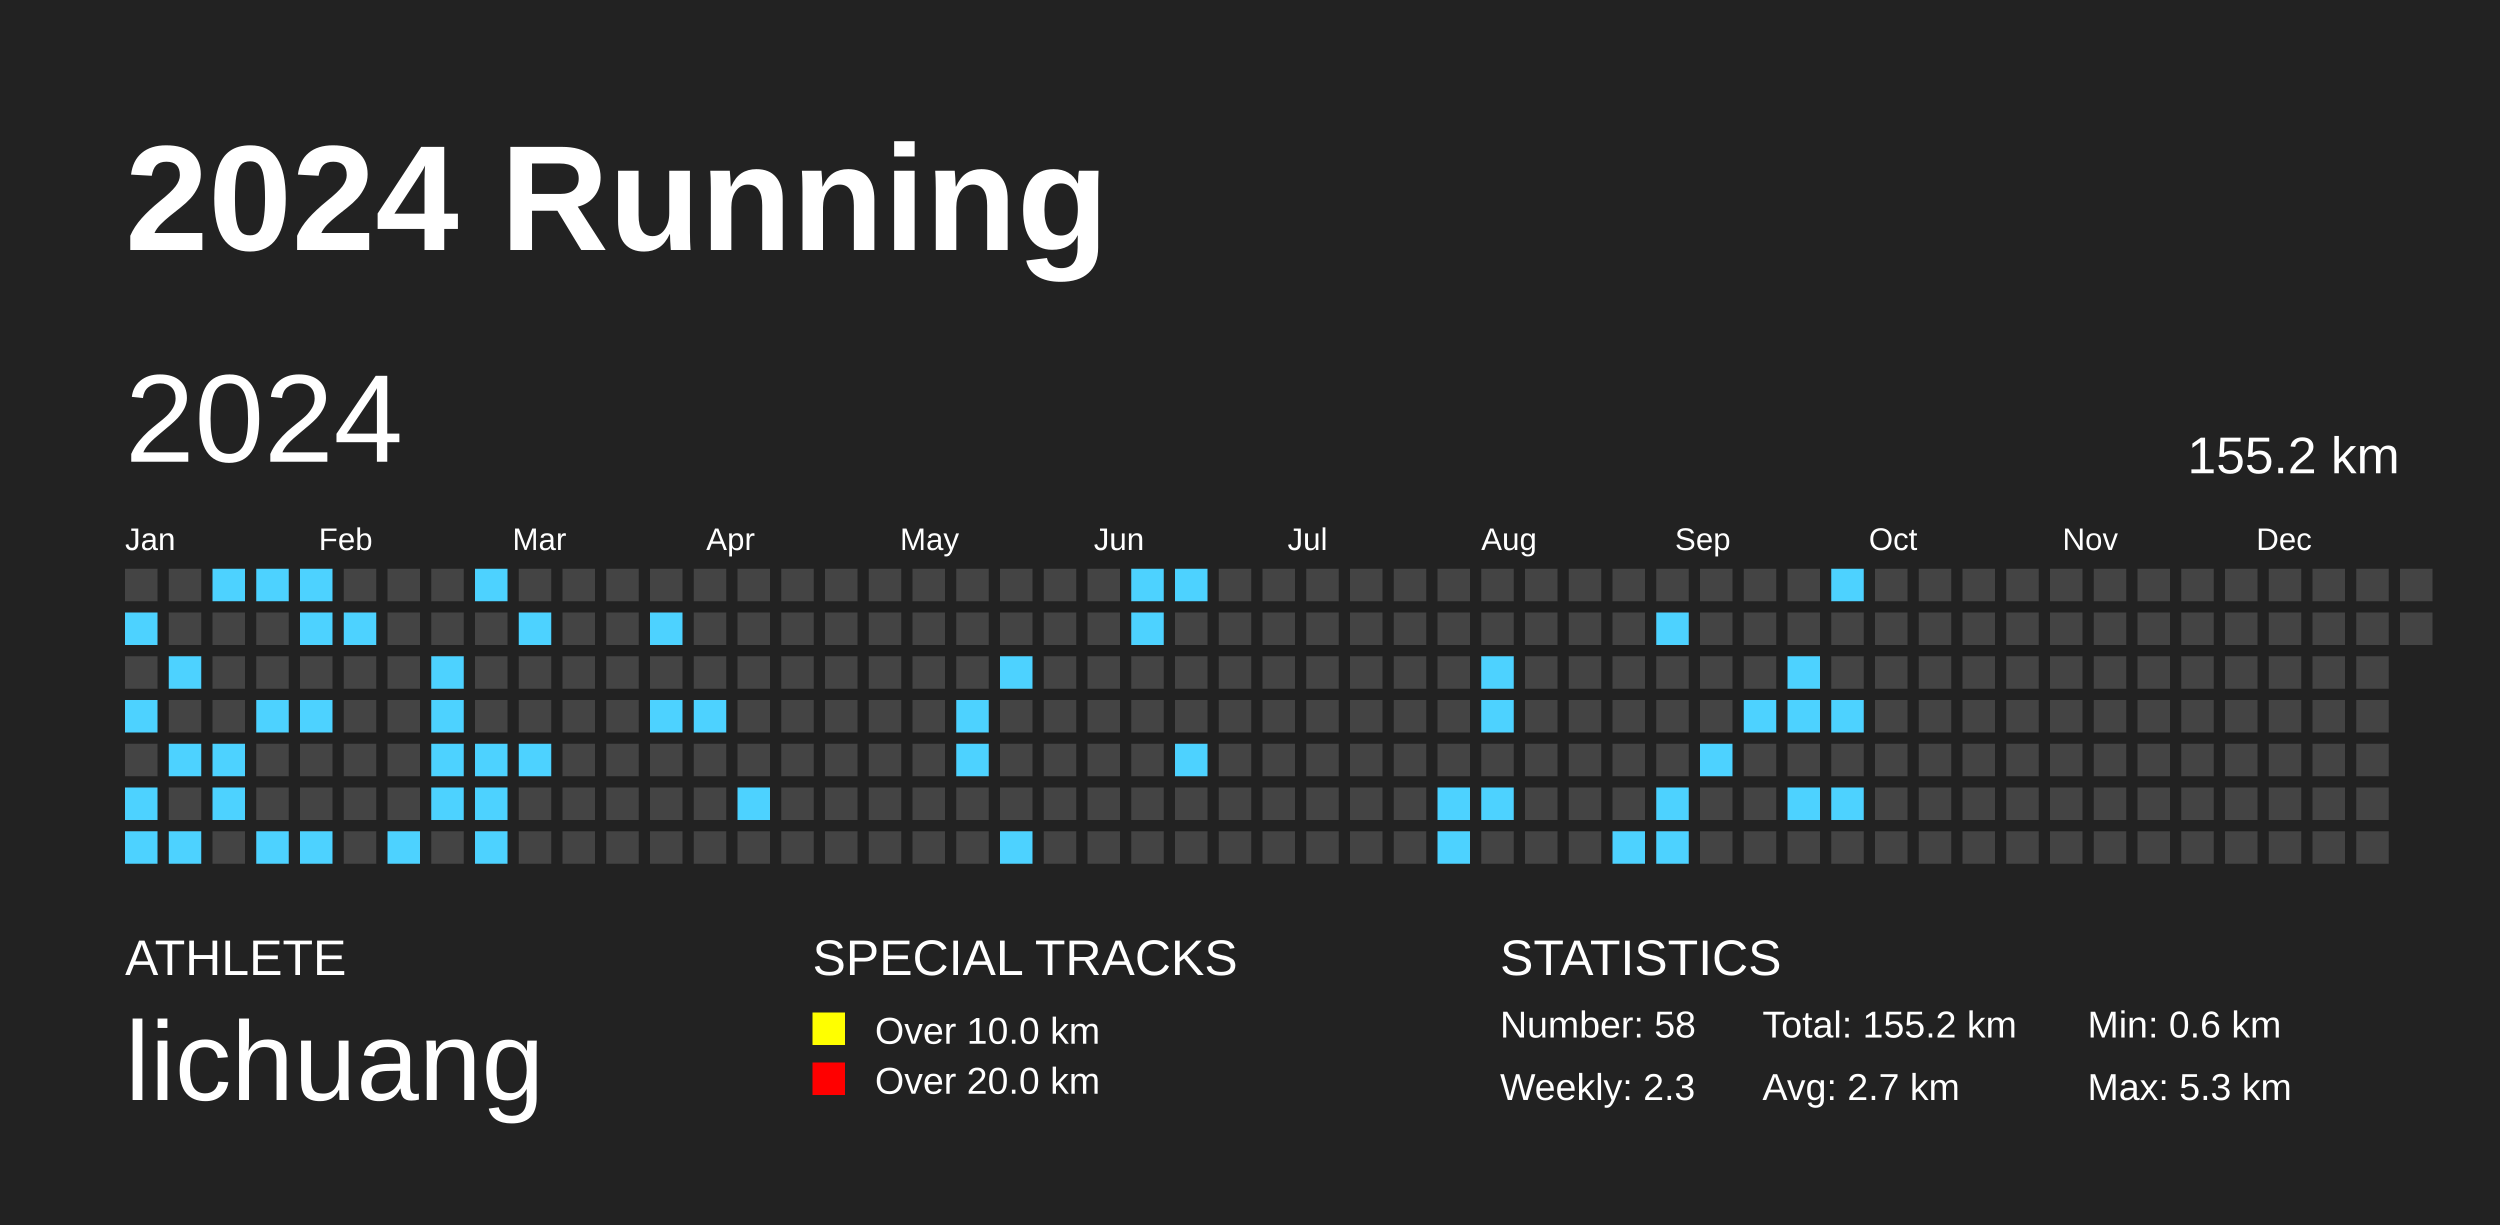
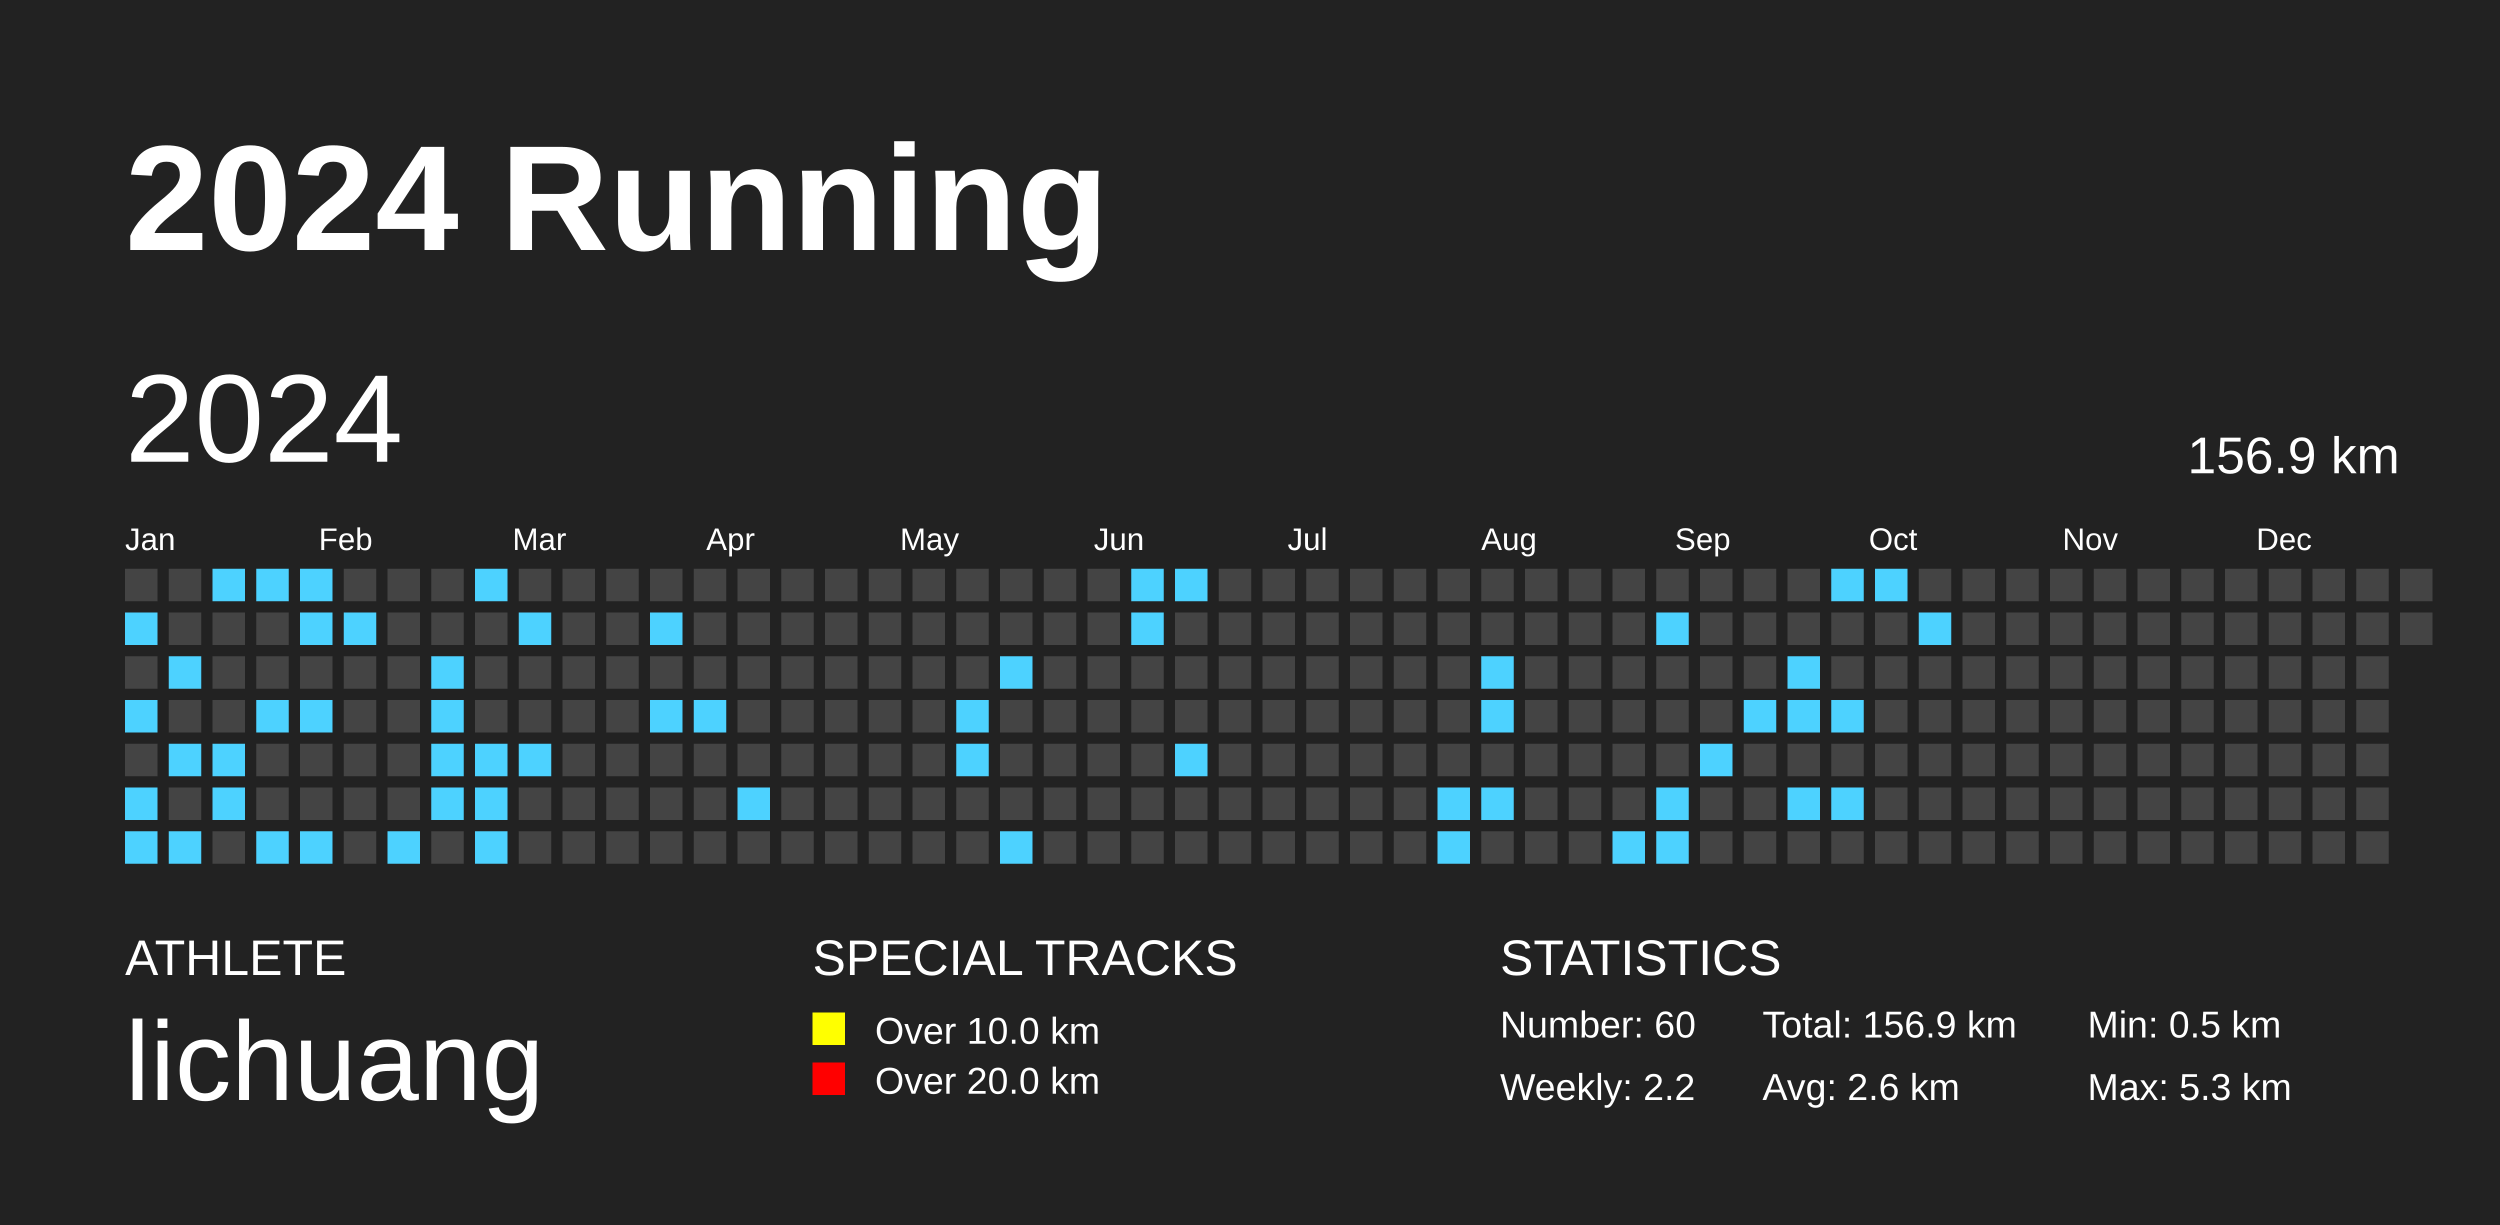
<svg xmlns="http://www.w3.org/2000/svg" baseProfile="full" height="98mm" version="1.1" viewBox="0,0,200,98" width="200mm">
  <defs />
  <rect fill="#222222" height="98" width="200" x="0" y="0" />
  <text fill="#FFFFFF" style="font-size:12px; font-family:Arial; font-weight:bold;" x="10" y="20">2024 Running</text>
  <text fill="#FFFFFF" style="font-size:4px; font-family:Arial" x="10" y="78">ATHLETE</text>
  <text fill="#FFFFFF" style="font-size:9px; font-family:Arial" x="10" y="88">lichuang</text>
  <text fill="#FFFFFF" style="font-size:4px; font-family:Arial" x="65" y="78">SPECIAL TRACKS</text>
  <rect fill="yellow" height="2.6" width="2.6" x="65" y="81" />
  <text fill="#FFFFFF" style="font-size:3px; font-family:Arial" x="70" y="83.5">Over 10.0 km</text>
  <rect fill="red" height="2.6" width="2.6" x="65" y="85" />
  <text fill="#FFFFFF" style="font-size:3px; font-family:Arial" x="70" y="87.5">Over 20.0 km</text>
  <text fill="#FFFFFF" style="font-size:4px; font-family:Arial" x="120" y="78">STATISTICS</text>
-   <text fill="#FFFFFF" style="font-size:3px; font-family:Arial" x="120" y="83">Number: 58</text>
-   <text fill="#FFFFFF" style="font-size:3px; font-family:Arial" x="120" y="88">Weekly: 2.3</text>
-   <text fill="#FFFFFF" style="font-size:3px; font-family:Arial" x="141" y="83">Total: 155.2 km</text>
-   <text fill="#FFFFFF" style="font-size:3px; font-family:Arial" x="141" y="88">Avg: 2.7 km</text>
-   <text fill="#FFFFFF" style="font-size:3px; font-family:Arial" x="167" y="83">Min: 0.6 km</text>
+   <text fill="#FFFFFF" style="font-size:3px; font-family:Arial" x="120" y="83">Number: 60</text>
+   <text fill="#FFFFFF" style="font-size:3px; font-family:Arial" x="120" y="88">Weekly: 2.2</text>
+   <text fill="#FFFFFF" style="font-size:3px; font-family:Arial" x="141" y="83">Total: 156.9 km</text>
+   <text fill="#FFFFFF" style="font-size:3px; font-family:Arial" x="141" y="88">Avg: 2.6 km</text>
+   <text fill="#FFFFFF" style="font-size:3px; font-family:Arial" x="167" y="83">Min: 0.5 km</text>
  <text fill="#FFFFFF" style="font-size:3px; font-family:Arial" x="167" y="88">Max: 5.3 km</text>
  <text dominant-baseline="hanging" fill="#FFFFFF" style="font-size:10.0px; font-family:Arial;" x="10" y="30">2024</text>
-   <text dominant-baseline="hanging" fill="#FFFFFF" style="font-size:4.125px; font-family:Arial;" x="175" y="35">155.2 km</text>
+   <text dominant-baseline="hanging" fill="#FFFFFF" style="font-size:4.125px; font-family:Arial;" x="175" y="35">156.9 km</text>
  <text fill="#FFFFFF" style="font-size:2.5px; font-family:Arial" x="10.0" y="44">Jan</text>
  <text fill="#FFFFFF" style="font-size:2.5px; font-family:Arial" x="25.5" y="44">Feb</text>
  <text fill="#FFFFFF" style="font-size:2.5px; font-family:Arial" x="41.0" y="44">Mar</text>
  <text fill="#FFFFFF" style="font-size:2.5px; font-family:Arial" x="56.5" y="44">Apr</text>
  <text fill="#FFFFFF" style="font-size:2.5px; font-family:Arial" x="72.0" y="44">May</text>
  <text fill="#FFFFFF" style="font-size:2.5px; font-family:Arial" x="87.5" y="44">Jun</text>
  <text fill="#FFFFFF" style="font-size:2.5px; font-family:Arial" x="103.0" y="44">Jul</text>
  <text fill="#FFFFFF" style="font-size:2.5px; font-family:Arial" x="118.5" y="44">Aug</text>
  <text fill="#FFFFFF" style="font-size:2.5px; font-family:Arial" x="134.0" y="44">Sep</text>
  <text fill="#FFFFFF" style="font-size:2.5px; font-family:Arial" x="149.5" y="44">Oct</text>
  <text fill="#FFFFFF" style="font-size:2.5px; font-family:Arial" x="165.0" y="44">Nov</text>
  <text fill="#FFFFFF" style="font-size:2.5px; font-family:Arial" x="180.5" y="44">Dec</text>
  <rect fill="#444444" height="2.6" width="2.6" x="10.0" y="45.5" />
  <rect fill="#4dd2ff" height="2.6" width="2.6" x="10.0" y="49.0" />
  <rect fill="#444444" height="2.6" width="2.6" x="10.0" y="52.5" />
  <rect fill="#4dd2ff" height="2.6" width="2.6" x="10.0" y="56.0" />
  <rect fill="#444444" height="2.6" width="2.6" x="10.0" y="59.5" />
  <rect fill="#4dd2ff" height="2.6" width="2.6" x="10.0" y="63.0" />
  <rect fill="#4dd2ff" height="2.6" width="2.6" x="10.0" y="66.5" />
  <rect fill="#444444" height="2.6" width="2.6" x="13.5" y="45.5" />
  <rect fill="#444444" height="2.6" width="2.6" x="13.5" y="49.0" />
  <rect fill="#4dd2ff" height="2.6" width="2.6" x="13.5" y="52.5" />
  <rect fill="#444444" height="2.6" width="2.6" x="13.5" y="56.0" />
  <rect fill="#4dd2ff" height="2.6" width="2.6" x="13.5" y="59.5" />
  <rect fill="#444444" height="2.6" width="2.6" x="13.5" y="63.0" />
  <rect fill="#4dd2ff" height="2.6" width="2.6" x="13.5" y="66.5" />
  <rect fill="#4dd2ff" height="2.6" width="2.6" x="17.0" y="45.5" />
  <rect fill="#444444" height="2.6" width="2.6" x="17.0" y="49.0" />
  <rect fill="#444444" height="2.6" width="2.6" x="17.0" y="52.5" />
  <rect fill="#444444" height="2.6" width="2.6" x="17.0" y="56.0" />
  <rect fill="#4dd2ff" height="2.6" width="2.6" x="17.0" y="59.5" />
  <rect fill="#4dd2ff" height="2.6" width="2.6" x="17.0" y="63.0" />
  <rect fill="#444444" height="2.6" width="2.6" x="17.0" y="66.5" />
  <rect fill="#4dd2ff" height="2.6" width="2.6" x="20.5" y="45.5" />
  <rect fill="#444444" height="2.6" width="2.6" x="20.5" y="49.0" />
  <rect fill="#444444" height="2.6" width="2.6" x="20.5" y="52.5" />
  <rect fill="#4dd2ff" height="2.6" width="2.6" x="20.5" y="56.0" />
  <rect fill="#444444" height="2.6" width="2.6" x="20.5" y="59.5" />
  <rect fill="#444444" height="2.6" width="2.6" x="20.5" y="63.0" />
  <rect fill="#4dd2ff" height="2.6" width="2.6" x="20.5" y="66.5" />
  <rect fill="#4dd2ff" height="2.6" width="2.6" x="24.0" y="45.5" />
  <rect fill="#4dd2ff" height="2.6" width="2.6" x="24.0" y="49.0" />
  <rect fill="#444444" height="2.6" width="2.6" x="24.0" y="52.5" />
  <rect fill="#4dd2ff" height="2.6" width="2.6" x="24.0" y="56.0" />
  <rect fill="#444444" height="2.6" width="2.6" x="24.0" y="59.5" />
  <rect fill="#444444" height="2.6" width="2.6" x="24.0" y="63.0" />
  <rect fill="#4dd2ff" height="2.6" width="2.6" x="24.0" y="66.5" />
  <rect fill="#444444" height="2.6" width="2.6" x="27.5" y="45.5" />
  <rect fill="#4dd2ff" height="2.6" width="2.6" x="27.5" y="49.0" />
  <rect fill="#444444" height="2.6" width="2.6" x="27.5" y="52.5" />
  <rect fill="#444444" height="2.6" width="2.6" x="27.5" y="56.0" />
  <rect fill="#444444" height="2.6" width="2.6" x="27.5" y="59.5" />
  <rect fill="#444444" height="2.6" width="2.6" x="27.5" y="63.0" />
  <rect fill="#444444" height="2.6" width="2.6" x="27.5" y="66.5" />
  <rect fill="#444444" height="2.6" width="2.6" x="31.0" y="45.5" />
  <rect fill="#444444" height="2.6" width="2.6" x="31.0" y="49.0" />
  <rect fill="#444444" height="2.6" width="2.6" x="31.0" y="52.5" />
  <rect fill="#444444" height="2.6" width="2.6" x="31.0" y="56.0" />
  <rect fill="#444444" height="2.6" width="2.6" x="31.0" y="59.5" />
  <rect fill="#444444" height="2.6" width="2.6" x="31.0" y="63.0" />
  <rect fill="#4dd2ff" height="2.6" width="2.6" x="31.0" y="66.5" />
  <rect fill="#444444" height="2.6" width="2.6" x="34.5" y="45.5" />
  <rect fill="#444444" height="2.6" width="2.6" x="34.5" y="49.0" />
  <rect fill="#4dd2ff" height="2.6" width="2.6" x="34.5" y="52.5" />
  <rect fill="#4dd2ff" height="2.6" width="2.6" x="34.5" y="56.0" />
  <rect fill="#4dd2ff" height="2.6" width="2.6" x="34.5" y="59.5" />
  <rect fill="#4dd2ff" height="2.6" width="2.6" x="34.5" y="63.0" />
  <rect fill="#444444" height="2.6" width="2.6" x="34.5" y="66.5" />
  <rect fill="#4dd2ff" height="2.6" width="2.6" x="38.0" y="45.5" />
  <rect fill="#444444" height="2.6" width="2.6" x="38.0" y="49.0" />
  <rect fill="#444444" height="2.6" width="2.6" x="38.0" y="52.5" />
  <rect fill="#444444" height="2.6" width="2.6" x="38.0" y="56.0" />
  <rect fill="#4dd2ff" height="2.6" width="2.6" x="38.0" y="59.5" />
  <rect fill="#4dd2ff" height="2.6" width="2.6" x="38.0" y="63.0" />
  <rect fill="#4dd2ff" height="2.6" width="2.6" x="38.0" y="66.5" />
  <rect fill="#444444" height="2.6" width="2.6" x="41.5" y="45.5" />
  <rect fill="#4dd2ff" height="2.6" width="2.6" x="41.5" y="49.0" />
  <rect fill="#444444" height="2.6" width="2.6" x="41.5" y="52.5" />
  <rect fill="#444444" height="2.6" width="2.6" x="41.5" y="56.0" />
  <rect fill="#4dd2ff" height="2.6" width="2.6" x="41.5" y="59.5" />
  <rect fill="#444444" height="2.6" width="2.6" x="41.5" y="63.0" />
  <rect fill="#444444" height="2.6" width="2.6" x="41.5" y="66.5" />
  <rect fill="#444444" height="2.6" width="2.6" x="45.0" y="45.5" />
  <rect fill="#444444" height="2.6" width="2.6" x="45.0" y="49.0" />
  <rect fill="#444444" height="2.6" width="2.6" x="45.0" y="52.5" />
  <rect fill="#444444" height="2.6" width="2.6" x="45.0" y="56.0" />
  <rect fill="#444444" height="2.6" width="2.6" x="45.0" y="59.5" />
  <rect fill="#444444" height="2.6" width="2.6" x="45.0" y="63.0" />
  <rect fill="#444444" height="2.6" width="2.6" x="45.0" y="66.5" />
  <rect fill="#444444" height="2.6" width="2.6" x="48.5" y="45.5" />
  <rect fill="#444444" height="2.6" width="2.6" x="48.5" y="49.0" />
  <rect fill="#444444" height="2.6" width="2.6" x="48.5" y="52.5" />
  <rect fill="#444444" height="2.6" width="2.6" x="48.5" y="56.0" />
  <rect fill="#444444" height="2.6" width="2.6" x="48.5" y="59.5" />
  <rect fill="#444444" height="2.6" width="2.6" x="48.5" y="63.0" />
  <rect fill="#444444" height="2.6" width="2.6" x="48.5" y="66.5" />
  <rect fill="#444444" height="2.6" width="2.6" x="52.0" y="45.5" />
  <rect fill="#4dd2ff" height="2.6" width="2.6" x="52.0" y="49.0" />
  <rect fill="#444444" height="2.6" width="2.6" x="52.0" y="52.5" />
  <rect fill="#4dd2ff" height="2.6" width="2.6" x="52.0" y="56.0" />
  <rect fill="#444444" height="2.6" width="2.6" x="52.0" y="59.5" />
  <rect fill="#444444" height="2.6" width="2.6" x="52.0" y="63.0" />
  <rect fill="#444444" height="2.6" width="2.6" x="52.0" y="66.5" />
  <rect fill="#444444" height="2.6" width="2.6" x="55.5" y="45.5" />
  <rect fill="#444444" height="2.6" width="2.6" x="55.5" y="49.0" />
  <rect fill="#444444" height="2.6" width="2.6" x="55.5" y="52.5" />
  <rect fill="#4dd2ff" height="2.6" width="2.6" x="55.5" y="56.0" />
  <rect fill="#444444" height="2.6" width="2.6" x="55.5" y="59.5" />
  <rect fill="#444444" height="2.6" width="2.6" x="55.5" y="63.0" />
  <rect fill="#444444" height="2.6" width="2.6" x="55.5" y="66.5" />
  <rect fill="#444444" height="2.6" width="2.6" x="59.0" y="45.5" />
  <rect fill="#444444" height="2.6" width="2.6" x="59.0" y="49.0" />
  <rect fill="#444444" height="2.6" width="2.6" x="59.0" y="52.5" />
  <rect fill="#444444" height="2.6" width="2.6" x="59.0" y="56.0" />
  <rect fill="#444444" height="2.6" width="2.6" x="59.0" y="59.5" />
  <rect fill="#4dd2ff" height="2.6" width="2.6" x="59.0" y="63.0" />
  <rect fill="#444444" height="2.6" width="2.6" x="59.0" y="66.5" />
  <rect fill="#444444" height="2.6" width="2.6" x="62.5" y="45.5" />
  <rect fill="#444444" height="2.6" width="2.6" x="62.5" y="49.0" />
  <rect fill="#444444" height="2.6" width="2.6" x="62.5" y="52.5" />
  <rect fill="#444444" height="2.6" width="2.6" x="62.5" y="56.0" />
  <rect fill="#444444" height="2.6" width="2.6" x="62.5" y="59.5" />
  <rect fill="#444444" height="2.6" width="2.6" x="62.5" y="63.0" />
  <rect fill="#444444" height="2.6" width="2.6" x="62.5" y="66.5" />
  <rect fill="#444444" height="2.6" width="2.6" x="66.0" y="45.5" />
  <rect fill="#444444" height="2.6" width="2.6" x="66.0" y="49.0" />
  <rect fill="#444444" height="2.6" width="2.6" x="66.0" y="52.5" />
  <rect fill="#444444" height="2.6" width="2.6" x="66.0" y="56.0" />
  <rect fill="#444444" height="2.6" width="2.6" x="66.0" y="59.5" />
  <rect fill="#444444" height="2.6" width="2.6" x="66.0" y="63.0" />
  <rect fill="#444444" height="2.6" width="2.6" x="66.0" y="66.5" />
  <rect fill="#444444" height="2.6" width="2.6" x="69.5" y="45.5" />
  <rect fill="#444444" height="2.6" width="2.6" x="69.5" y="49.0" />
  <rect fill="#444444" height="2.6" width="2.6" x="69.5" y="52.5" />
  <rect fill="#444444" height="2.6" width="2.6" x="69.5" y="56.0" />
  <rect fill="#444444" height="2.6" width="2.6" x="69.5" y="59.5" />
  <rect fill="#444444" height="2.6" width="2.6" x="69.5" y="63.0" />
  <rect fill="#444444" height="2.6" width="2.6" x="69.5" y="66.5" />
  <rect fill="#444444" height="2.6" width="2.6" x="73.0" y="45.5" />
  <rect fill="#444444" height="2.6" width="2.6" x="73.0" y="49.0" />
  <rect fill="#444444" height="2.6" width="2.6" x="73.0" y="52.5" />
  <rect fill="#444444" height="2.6" width="2.6" x="73.0" y="56.0" />
  <rect fill="#444444" height="2.6" width="2.6" x="73.0" y="59.5" />
  <rect fill="#444444" height="2.6" width="2.6" x="73.0" y="63.0" />
  <rect fill="#444444" height="2.6" width="2.6" x="73.0" y="66.5" />
  <rect fill="#444444" height="2.6" width="2.6" x="76.5" y="45.5" />
  <rect fill="#444444" height="2.6" width="2.6" x="76.5" y="49.0" />
  <rect fill="#444444" height="2.6" width="2.6" x="76.5" y="52.5" />
  <rect fill="#4dd2ff" height="2.6" width="2.6" x="76.5" y="56.0" />
  <rect fill="#4dd2ff" height="2.6" width="2.6" x="76.5" y="59.5" />
  <rect fill="#444444" height="2.6" width="2.6" x="76.5" y="63.0" />
  <rect fill="#444444" height="2.6" width="2.6" x="76.5" y="66.5" />
  <rect fill="#444444" height="2.6" width="2.6" x="80.0" y="45.5" />
  <rect fill="#444444" height="2.6" width="2.6" x="80.0" y="49.0" />
  <rect fill="#4dd2ff" height="2.6" width="2.6" x="80.0" y="52.5" />
  <rect fill="#444444" height="2.6" width="2.6" x="80.0" y="56.0" />
  <rect fill="#444444" height="2.6" width="2.6" x="80.0" y="59.5" />
  <rect fill="#444444" height="2.6" width="2.6" x="80.0" y="63.0" />
  <rect fill="#4dd2ff" height="2.6" width="2.6" x="80.0" y="66.5" />
  <rect fill="#444444" height="2.6" width="2.6" x="83.5" y="45.5" />
  <rect fill="#444444" height="2.6" width="2.6" x="83.5" y="49.0" />
  <rect fill="#444444" height="2.6" width="2.6" x="83.5" y="52.5" />
  <rect fill="#444444" height="2.6" width="2.6" x="83.5" y="56.0" />
  <rect fill="#444444" height="2.6" width="2.6" x="83.5" y="59.5" />
  <rect fill="#444444" height="2.6" width="2.6" x="83.5" y="63.0" />
  <rect fill="#444444" height="2.6" width="2.6" x="83.5" y="66.5" />
  <rect fill="#444444" height="2.6" width="2.6" x="87.0" y="45.5" />
  <rect fill="#444444" height="2.6" width="2.6" x="87.0" y="49.0" />
  <rect fill="#444444" height="2.6" width="2.6" x="87.0" y="52.5" />
  <rect fill="#444444" height="2.6" width="2.6" x="87.0" y="56.0" />
  <rect fill="#444444" height="2.6" width="2.6" x="87.0" y="59.5" />
  <rect fill="#444444" height="2.6" width="2.6" x="87.0" y="63.0" />
  <rect fill="#444444" height="2.6" width="2.6" x="87.0" y="66.5" />
  <rect fill="#4dd2ff" height="2.6" width="2.6" x="90.5" y="45.5" />
  <rect fill="#4dd2ff" height="2.6" width="2.6" x="90.5" y="49.0" />
  <rect fill="#444444" height="2.6" width="2.6" x="90.5" y="52.5" />
  <rect fill="#444444" height="2.6" width="2.6" x="90.5" y="56.0" />
  <rect fill="#444444" height="2.6" width="2.6" x="90.5" y="59.5" />
  <rect fill="#444444" height="2.6" width="2.6" x="90.5" y="63.0" />
  <rect fill="#444444" height="2.6" width="2.6" x="90.5" y="66.5" />
  <rect fill="#4dd2ff" height="2.6" width="2.6" x="94.0" y="45.5" />
  <rect fill="#444444" height="2.6" width="2.6" x="94.0" y="49.0" />
  <rect fill="#444444" height="2.6" width="2.6" x="94.0" y="52.5" />
  <rect fill="#444444" height="2.6" width="2.6" x="94.0" y="56.0" />
  <rect fill="#4dd2ff" height="2.6" width="2.6" x="94.0" y="59.5" />
  <rect fill="#444444" height="2.6" width="2.6" x="94.0" y="63.0" />
  <rect fill="#444444" height="2.6" width="2.6" x="94.0" y="66.5" />
  <rect fill="#444444" height="2.6" width="2.6" x="97.5" y="45.5" />
  <rect fill="#444444" height="2.6" width="2.6" x="97.5" y="49.0" />
  <rect fill="#444444" height="2.6" width="2.6" x="97.5" y="52.5" />
  <rect fill="#444444" height="2.6" width="2.6" x="97.5" y="56.0" />
  <rect fill="#444444" height="2.6" width="2.6" x="97.5" y="59.5" />
  <rect fill="#444444" height="2.6" width="2.6" x="97.5" y="63.0" />
  <rect fill="#444444" height="2.6" width="2.6" x="97.5" y="66.5" />
  <rect fill="#444444" height="2.6" width="2.6" x="101.0" y="45.5" />
  <rect fill="#444444" height="2.6" width="2.6" x="101.0" y="49.0" />
  <rect fill="#444444" height="2.6" width="2.6" x="101.0" y="52.5" />
  <rect fill="#444444" height="2.6" width="2.6" x="101.0" y="56.0" />
  <rect fill="#444444" height="2.6" width="2.6" x="101.0" y="59.5" />
  <rect fill="#444444" height="2.6" width="2.6" x="101.0" y="63.0" />
  <rect fill="#444444" height="2.6" width="2.6" x="101.0" y="66.5" />
  <rect fill="#444444" height="2.6" width="2.6" x="104.5" y="45.5" />
  <rect fill="#444444" height="2.6" width="2.6" x="104.5" y="49.0" />
  <rect fill="#444444" height="2.6" width="2.6" x="104.5" y="52.5" />
  <rect fill="#444444" height="2.6" width="2.6" x="104.5" y="56.0" />
  <rect fill="#444444" height="2.6" width="2.6" x="104.5" y="59.5" />
  <rect fill="#444444" height="2.6" width="2.6" x="104.5" y="63.0" />
  <rect fill="#444444" height="2.6" width="2.6" x="104.5" y="66.5" />
  <rect fill="#444444" height="2.6" width="2.6" x="108.0" y="45.5" />
  <rect fill="#444444" height="2.6" width="2.6" x="108.0" y="49.0" />
  <rect fill="#444444" height="2.6" width="2.6" x="108.0" y="52.5" />
  <rect fill="#444444" height="2.6" width="2.6" x="108.0" y="56.0" />
  <rect fill="#444444" height="2.6" width="2.6" x="108.0" y="59.5" />
  <rect fill="#444444" height="2.6" width="2.6" x="108.0" y="63.0" />
  <rect fill="#444444" height="2.6" width="2.6" x="108.0" y="66.5" />
  <rect fill="#444444" height="2.6" width="2.6" x="111.5" y="45.5" />
  <rect fill="#444444" height="2.6" width="2.6" x="111.5" y="49.0" />
  <rect fill="#444444" height="2.6" width="2.6" x="111.5" y="52.5" />
  <rect fill="#444444" height="2.6" width="2.6" x="111.5" y="56.0" />
  <rect fill="#444444" height="2.6" width="2.6" x="111.5" y="59.5" />
  <rect fill="#444444" height="2.6" width="2.6" x="111.5" y="63.0" />
  <rect fill="#444444" height="2.6" width="2.6" x="111.5" y="66.5" />
  <rect fill="#444444" height="2.6" width="2.6" x="115.0" y="45.5" />
  <rect fill="#444444" height="2.6" width="2.6" x="115.0" y="49.0" />
  <rect fill="#444444" height="2.6" width="2.6" x="115.0" y="52.5" />
  <rect fill="#444444" height="2.6" width="2.6" x="115.0" y="56.0" />
  <rect fill="#444444" height="2.6" width="2.6" x="115.0" y="59.5" />
  <rect fill="#4dd2ff" height="2.6" width="2.6" x="115.0" y="63.0" />
  <rect fill="#4dd2ff" height="2.6" width="2.6" x="115.0" y="66.5" />
  <rect fill="#444444" height="2.6" width="2.6" x="118.5" y="45.5" />
  <rect fill="#444444" height="2.6" width="2.6" x="118.5" y="49.0" />
  <rect fill="#4dd2ff" height="2.6" width="2.6" x="118.5" y="52.5" />
  <rect fill="#4dd2ff" height="2.6" width="2.6" x="118.5" y="56.0" />
  <rect fill="#444444" height="2.6" width="2.6" x="118.5" y="59.5" />
  <rect fill="#4dd2ff" height="2.6" width="2.6" x="118.5" y="63.0" />
  <rect fill="#444444" height="2.6" width="2.6" x="118.5" y="66.5" />
  <rect fill="#444444" height="2.6" width="2.6" x="122.0" y="45.5" />
  <rect fill="#444444" height="2.6" width="2.6" x="122.0" y="49.0" />
  <rect fill="#444444" height="2.6" width="2.6" x="122.0" y="52.5" />
  <rect fill="#444444" height="2.6" width="2.6" x="122.0" y="56.0" />
  <rect fill="#444444" height="2.6" width="2.6" x="122.0" y="59.5" />
  <rect fill="#444444" height="2.6" width="2.6" x="122.0" y="63.0" />
  <rect fill="#444444" height="2.6" width="2.6" x="122.0" y="66.5" />
  <rect fill="#444444" height="2.6" width="2.6" x="125.5" y="45.5" />
  <rect fill="#444444" height="2.6" width="2.6" x="125.5" y="49.0" />
  <rect fill="#444444" height="2.6" width="2.6" x="125.5" y="52.5" />
  <rect fill="#444444" height="2.6" width="2.6" x="125.5" y="56.0" />
  <rect fill="#444444" height="2.6" width="2.6" x="125.5" y="59.5" />
  <rect fill="#444444" height="2.6" width="2.6" x="125.5" y="63.0" />
  <rect fill="#444444" height="2.6" width="2.6" x="125.5" y="66.5" />
  <rect fill="#444444" height="2.6" width="2.6" x="129.0" y="45.5" />
  <rect fill="#444444" height="2.6" width="2.6" x="129.0" y="49.0" />
  <rect fill="#444444" height="2.6" width="2.6" x="129.0" y="52.5" />
  <rect fill="#444444" height="2.6" width="2.6" x="129.0" y="56.0" />
  <rect fill="#444444" height="2.6" width="2.6" x="129.0" y="59.5" />
  <rect fill="#444444" height="2.6" width="2.6" x="129.0" y="63.0" />
  <rect fill="#4dd2ff" height="2.6" width="2.6" x="129.0" y="66.5" />
  <rect fill="#444444" height="2.6" width="2.6" x="132.5" y="45.5" />
  <rect fill="#4dd2ff" height="2.6" width="2.6" x="132.5" y="49.0" />
  <rect fill="#444444" height="2.6" width="2.6" x="132.5" y="52.5" />
  <rect fill="#444444" height="2.6" width="2.6" x="132.5" y="56.0" />
  <rect fill="#444444" height="2.6" width="2.6" x="132.5" y="59.5" />
  <rect fill="#4dd2ff" height="2.6" width="2.6" x="132.5" y="63.0" />
  <rect fill="#4dd2ff" height="2.6" width="2.6" x="132.5" y="66.5" />
  <rect fill="#444444" height="2.6" width="2.6" x="136.0" y="45.5" />
  <rect fill="#444444" height="2.6" width="2.6" x="136.0" y="49.0" />
  <rect fill="#444444" height="2.6" width="2.6" x="136.0" y="52.5" />
  <rect fill="#444444" height="2.6" width="2.6" x="136.0" y="56.0" />
  <rect fill="#4dd2ff" height="2.6" width="2.6" x="136.0" y="59.5" />
  <rect fill="#444444" height="2.6" width="2.6" x="136.0" y="63.0" />
  <rect fill="#444444" height="2.6" width="2.6" x="136.0" y="66.5" />
  <rect fill="#444444" height="2.6" width="2.6" x="139.5" y="45.5" />
  <rect fill="#444444" height="2.6" width="2.6" x="139.5" y="49.0" />
  <rect fill="#444444" height="2.6" width="2.6" x="139.5" y="52.5" />
  <rect fill="#4dd2ff" height="2.6" width="2.6" x="139.5" y="56.0" />
  <rect fill="#444444" height="2.6" width="2.6" x="139.5" y="59.5" />
  <rect fill="#444444" height="2.6" width="2.6" x="139.5" y="63.0" />
  <rect fill="#444444" height="2.6" width="2.6" x="139.5" y="66.5" />
  <rect fill="#444444" height="2.6" width="2.6" x="143.0" y="45.5" />
  <rect fill="#444444" height="2.6" width="2.6" x="143.0" y="49.0" />
  <rect fill="#4dd2ff" height="2.6" width="2.6" x="143.0" y="52.5" />
  <rect fill="#4dd2ff" height="2.6" width="2.6" x="143.0" y="56.0" />
  <rect fill="#444444" height="2.6" width="2.6" x="143.0" y="59.5" />
  <rect fill="#4dd2ff" height="2.6" width="2.6" x="143.0" y="63.0" />
  <rect fill="#444444" height="2.6" width="2.6" x="143.0" y="66.5" />
  <rect fill="#4dd2ff" height="2.6" width="2.6" x="146.5" y="45.5" />
  <rect fill="#444444" height="2.6" width="2.6" x="146.5" y="49.0" />
  <rect fill="#444444" height="2.6" width="2.6" x="146.5" y="52.5" />
  <rect fill="#4dd2ff" height="2.6" width="2.6" x="146.5" y="56.0" />
  <rect fill="#444444" height="2.6" width="2.6" x="146.5" y="59.5" />
  <rect fill="#4dd2ff" height="2.6" width="2.6" x="146.5" y="63.0" />
  <rect fill="#444444" height="2.6" width="2.6" x="146.5" y="66.5" />
-   <rect fill="#444444" height="2.6" width="2.6" x="150.0" y="45.5" />
+   <rect fill="#4dd2ff" height="2.6" width="2.6" x="150.0" y="45.5" />
  <rect fill="#444444" height="2.6" width="2.6" x="150.0" y="49.0" />
  <rect fill="#444444" height="2.6" width="2.6" x="150.0" y="52.5" />
  <rect fill="#444444" height="2.6" width="2.6" x="150.0" y="56.0" />
  <rect fill="#444444" height="2.6" width="2.6" x="150.0" y="59.5" />
  <rect fill="#444444" height="2.6" width="2.6" x="150.0" y="63.0" />
  <rect fill="#444444" height="2.6" width="2.6" x="150.0" y="66.5" />
  <rect fill="#444444" height="2.6" width="2.6" x="153.5" y="45.5" />
-   <rect fill="#444444" height="2.6" width="2.6" x="153.5" y="49.0" />
+   <rect fill="#4dd2ff" height="2.6" width="2.6" x="153.5" y="49.0" />
  <rect fill="#444444" height="2.6" width="2.6" x="153.5" y="52.5" />
  <rect fill="#444444" height="2.6" width="2.6" x="153.5" y="56.0" />
  <rect fill="#444444" height="2.6" width="2.6" x="153.5" y="59.5" />
  <rect fill="#444444" height="2.6" width="2.6" x="153.5" y="63.0" />
  <rect fill="#444444" height="2.6" width="2.6" x="153.5" y="66.5" />
  <rect fill="#444444" height="2.6" width="2.6" x="157.0" y="45.5" />
  <rect fill="#444444" height="2.6" width="2.6" x="157.0" y="49.0" />
  <rect fill="#444444" height="2.6" width="2.6" x="157.0" y="52.5" />
  <rect fill="#444444" height="2.6" width="2.6" x="157.0" y="56.0" />
  <rect fill="#444444" height="2.6" width="2.6" x="157.0" y="59.5" />
  <rect fill="#444444" height="2.6" width="2.6" x="157.0" y="63.0" />
  <rect fill="#444444" height="2.6" width="2.6" x="157.0" y="66.5" />
  <rect fill="#444444" height="2.6" width="2.6" x="160.5" y="45.5" />
  <rect fill="#444444" height="2.6" width="2.6" x="160.5" y="49.0" />
  <rect fill="#444444" height="2.6" width="2.6" x="160.5" y="52.5" />
  <rect fill="#444444" height="2.6" width="2.6" x="160.5" y="56.0" />
  <rect fill="#444444" height="2.6" width="2.6" x="160.5" y="59.5" />
  <rect fill="#444444" height="2.6" width="2.6" x="160.5" y="63.0" />
  <rect fill="#444444" height="2.6" width="2.6" x="160.5" y="66.5" />
  <rect fill="#444444" height="2.6" width="2.6" x="164.0" y="45.5" />
  <rect fill="#444444" height="2.6" width="2.6" x="164.0" y="49.0" />
  <rect fill="#444444" height="2.6" width="2.6" x="164.0" y="52.5" />
  <rect fill="#444444" height="2.6" width="2.6" x="164.0" y="56.0" />
  <rect fill="#444444" height="2.6" width="2.6" x="164.0" y="59.5" />
  <rect fill="#444444" height="2.6" width="2.6" x="164.0" y="63.0" />
  <rect fill="#444444" height="2.6" width="2.6" x="164.0" y="66.5" />
  <rect fill="#444444" height="2.6" width="2.6" x="167.5" y="45.5" />
  <rect fill="#444444" height="2.6" width="2.6" x="167.5" y="49.0" />
  <rect fill="#444444" height="2.6" width="2.6" x="167.5" y="52.5" />
  <rect fill="#444444" height="2.6" width="2.6" x="167.5" y="56.0" />
  <rect fill="#444444" height="2.6" width="2.6" x="167.5" y="59.5" />
  <rect fill="#444444" height="2.6" width="2.6" x="167.5" y="63.0" />
  <rect fill="#444444" height="2.6" width="2.6" x="167.5" y="66.5" />
  <rect fill="#444444" height="2.6" width="2.6" x="171.0" y="45.5" />
  <rect fill="#444444" height="2.6" width="2.6" x="171.0" y="49.0" />
  <rect fill="#444444" height="2.6" width="2.6" x="171.0" y="52.5" />
  <rect fill="#444444" height="2.6" width="2.6" x="171.0" y="56.0" />
  <rect fill="#444444" height="2.6" width="2.6" x="171.0" y="59.5" />
  <rect fill="#444444" height="2.6" width="2.6" x="171.0" y="63.0" />
  <rect fill="#444444" height="2.6" width="2.6" x="171.0" y="66.5" />
  <rect fill="#444444" height="2.6" width="2.6" x="174.5" y="45.5" />
  <rect fill="#444444" height="2.6" width="2.6" x="174.5" y="49.0" />
  <rect fill="#444444" height="2.6" width="2.6" x="174.5" y="52.5" />
  <rect fill="#444444" height="2.6" width="2.6" x="174.5" y="56.0" />
  <rect fill="#444444" height="2.6" width="2.6" x="174.5" y="59.5" />
  <rect fill="#444444" height="2.6" width="2.6" x="174.5" y="63.0" />
  <rect fill="#444444" height="2.6" width="2.6" x="174.5" y="66.5" />
  <rect fill="#444444" height="2.6" width="2.6" x="178.0" y="45.5" />
  <rect fill="#444444" height="2.6" width="2.6" x="178.0" y="49.0" />
  <rect fill="#444444" height="2.6" width="2.6" x="178.0" y="52.5" />
  <rect fill="#444444" height="2.6" width="2.6" x="178.0" y="56.0" />
  <rect fill="#444444" height="2.6" width="2.6" x="178.0" y="59.5" />
  <rect fill="#444444" height="2.6" width="2.6" x="178.0" y="63.0" />
  <rect fill="#444444" height="2.6" width="2.6" x="178.0" y="66.5" />
  <rect fill="#444444" height="2.6" width="2.6" x="181.5" y="45.5" />
  <rect fill="#444444" height="2.6" width="2.6" x="181.5" y="49.0" />
  <rect fill="#444444" height="2.6" width="2.6" x="181.5" y="52.5" />
  <rect fill="#444444" height="2.6" width="2.6" x="181.5" y="56.0" />
  <rect fill="#444444" height="2.6" width="2.6" x="181.5" y="59.5" />
  <rect fill="#444444" height="2.6" width="2.6" x="181.5" y="63.0" />
  <rect fill="#444444" height="2.6" width="2.6" x="181.5" y="66.5" />
  <rect fill="#444444" height="2.6" width="2.6" x="185.0" y="45.5" />
  <rect fill="#444444" height="2.6" width="2.6" x="185.0" y="49.0" />
  <rect fill="#444444" height="2.6" width="2.6" x="185.0" y="52.5" />
  <rect fill="#444444" height="2.6" width="2.6" x="185.0" y="56.0" />
  <rect fill="#444444" height="2.6" width="2.6" x="185.0" y="59.5" />
  <rect fill="#444444" height="2.6" width="2.6" x="185.0" y="63.0" />
  <rect fill="#444444" height="2.6" width="2.6" x="185.0" y="66.5" />
  <rect fill="#444444" height="2.6" width="2.6" x="188.5" y="45.5" />
  <rect fill="#444444" height="2.6" width="2.6" x="188.5" y="49.0" />
  <rect fill="#444444" height="2.6" width="2.6" x="188.5" y="52.5" />
  <rect fill="#444444" height="2.6" width="2.6" x="188.5" y="56.0" />
  <rect fill="#444444" height="2.6" width="2.6" x="188.5" y="59.5" />
  <rect fill="#444444" height="2.6" width="2.6" x="188.5" y="63.0" />
  <rect fill="#444444" height="2.6" width="2.6" x="188.5" y="66.5" />
  <rect fill="#444444" height="2.6" width="2.6" x="192.0" y="45.5" />
  <rect fill="#444444" height="2.6" width="2.6" x="192.0" y="49.0" />
</svg>
